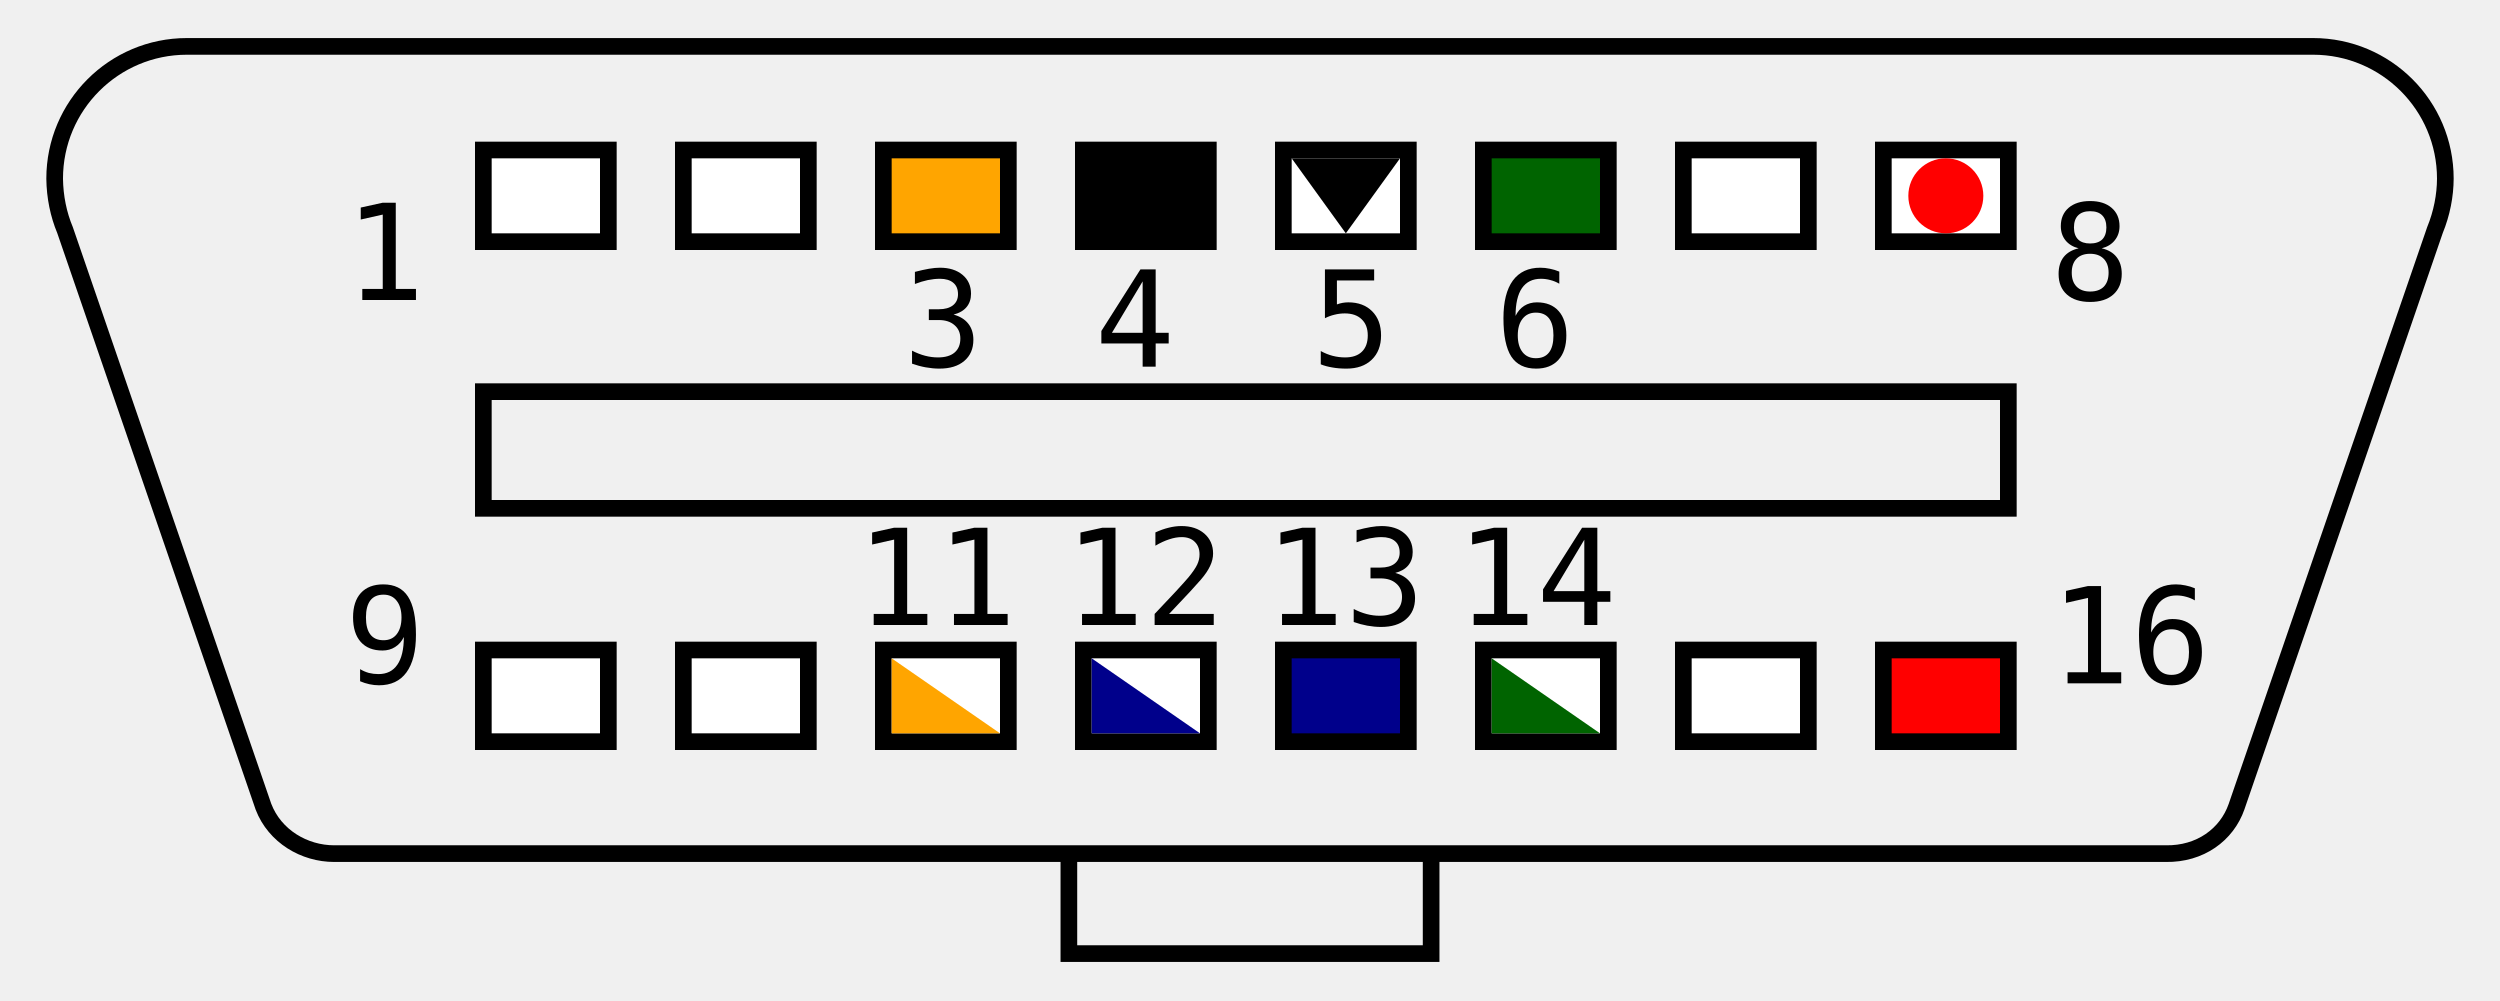
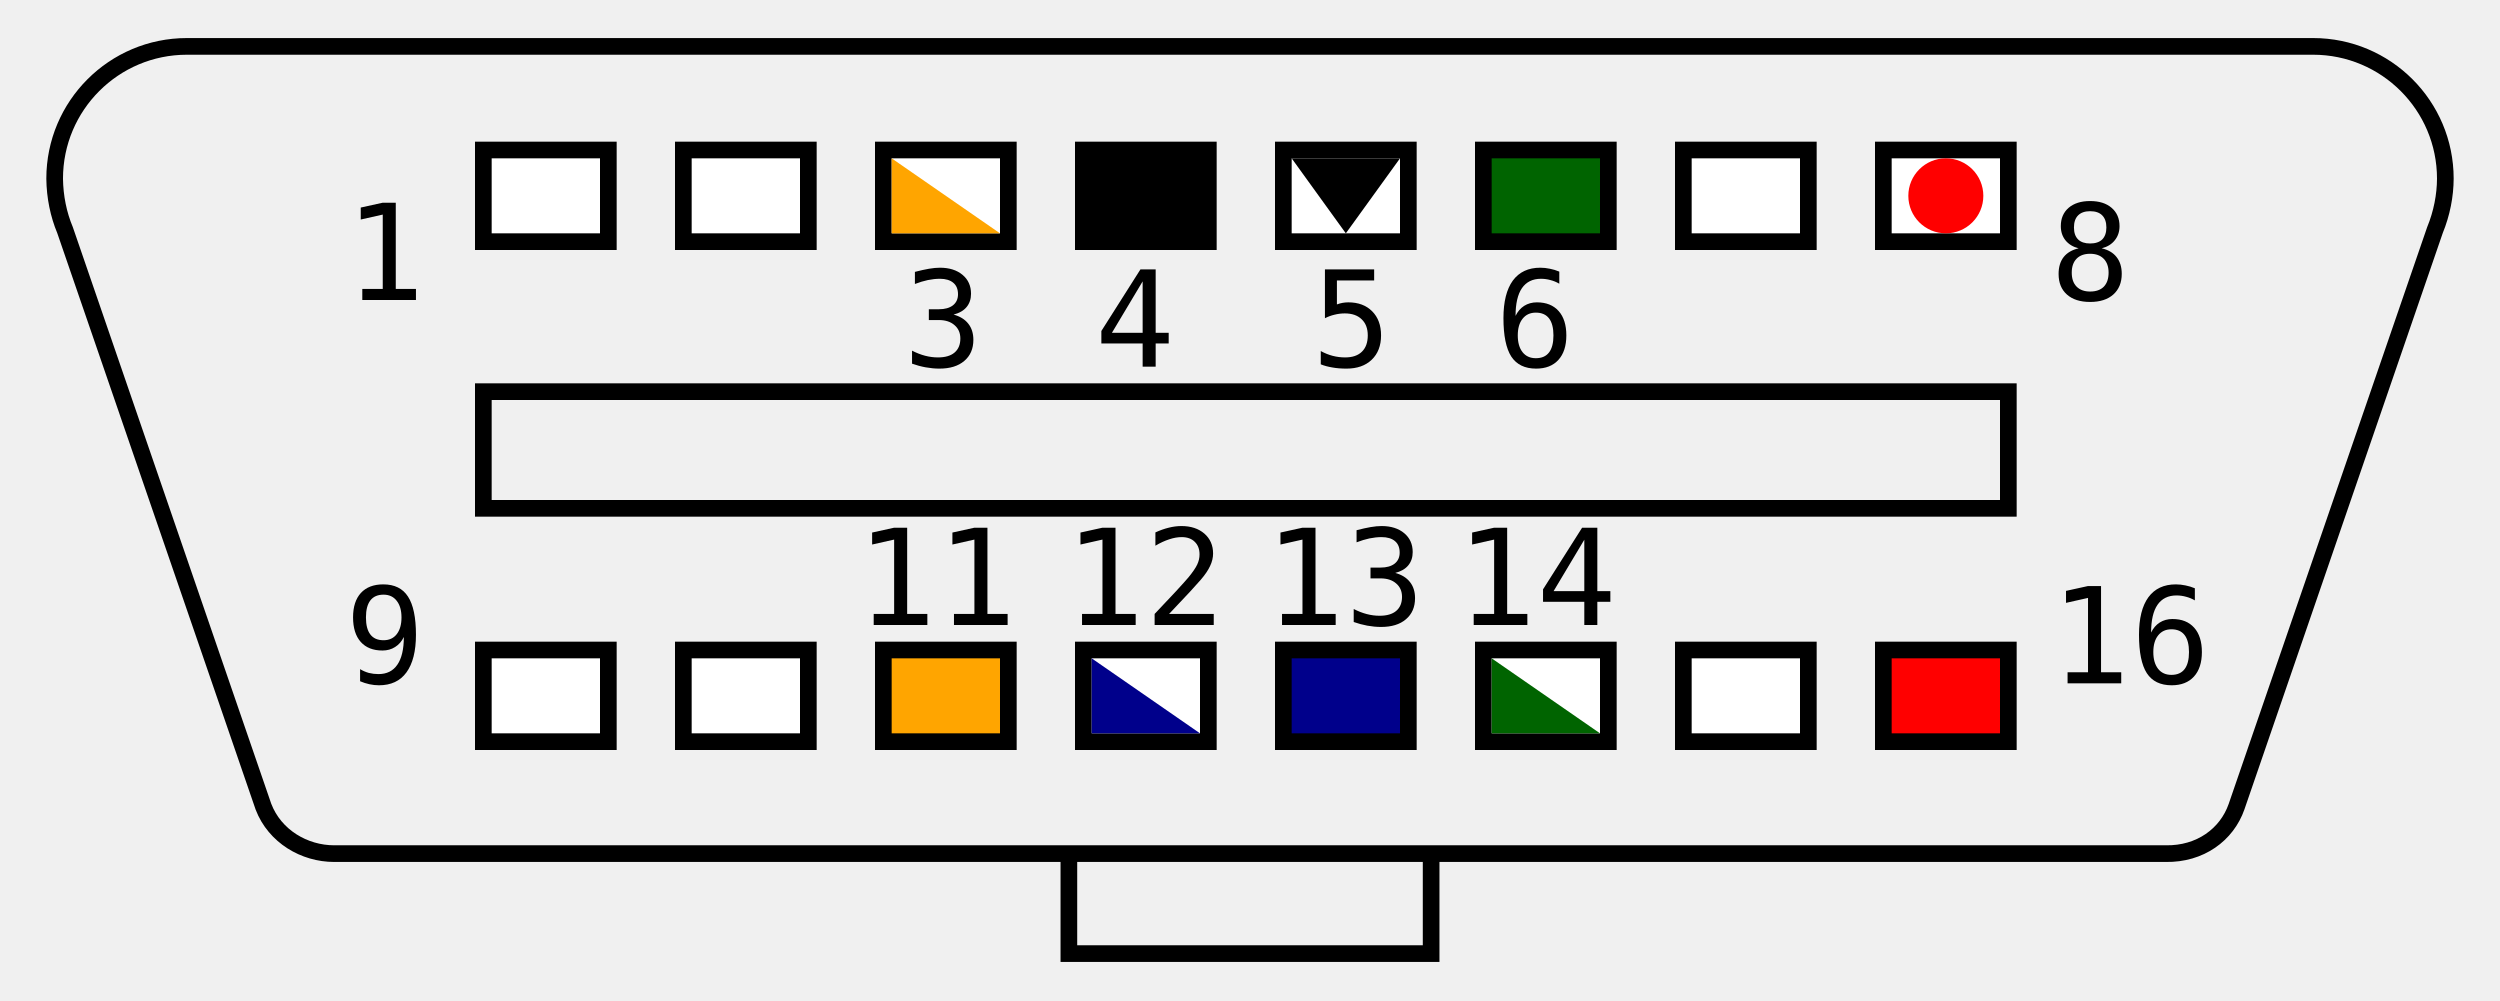
<svg xmlns="http://www.w3.org/2000/svg" xmlns:xlink="http://www.w3.org/1999/xlink" id="nissan-leaf-dlc-pin-assignment" height="120" width="300" version="1.1">
  <defs id="defs">
    <rect id="pin-outline" height="11" width="15" />
  </defs>
  <style>
        rect {
            stroke-width: 2;
            stroke: #000;
        }
        text {
            fill: #000;
            font-family: monospace;
            font-size: 16px;
            stroke: none;
            text-align: end;
            text-anchor: end;
        }
    </style>
  <path id="dlc-outline" d="m 292.193,27.616 c 0.829,-2.022 1.239,-4.159 1.247,-6.178 0,-8.765 -7.106,-15.871 -15.871,-15.871 l -255.139,0 c -8.765,0 -15.871,7.106 -15.871,15.871 0.025,2.185 0.463,4.304 1.247,6.178 L 31.616,96.81 c 1.365,3.555 4.913,5.627 8.485,5.625 l 219.797,0 c 4.118,0.071 7.313,-2.274 8.485,-5.625 z" style="fill:none;stroke:#000;stroke-width:2" />
  <path id="key-outline" d="m 128.265,102.435 0,11.997 43.47,0 0,-11.997" style="fill:none;stroke:#000;stroke-width:2" />
  <rect id="centre-outline" height="14" width="183" x="58" y="47" style="fill:none" />
  <use id="pin-1-outline" x="58" y="18" style="fill:#fff" xlink:href="#pin-outline">
        </use>
  <use id="pin-2-outline" x="82" y="18" style="fill:#fff" xlink:href="#pin-outline">
        </use>
-   <use id="pin-3-outline" x="106" y="18" style="fill:#ffa500" xlink:href="#pin-outline">
+   <use id="pin-3-outline" x="106" y="18" style="fill:#fff" xlink:href="#pin-outline">
        </use>
+   <path id="pin-3-symbol-can-low" style="fill:#ffa500" d="m 107,28 h 13 l -13,-9 z" aria-hidden="true" />
  <use id="pin-4-outline" x="130" y="18" style="fill:#000" xlink:href="#pin-outline">
        </use>
  <use id="pin-5-outline" x="154" y="18" style="fill:#fff" xlink:href="#pin-outline">
        </use>
  <path id="pin-5-symbol-signal-ground" d="M 155,19 h 13 l -6.5,9 Z" style="fill:#000" aria-hidden="true" />
  <use id="pin-6-outline" x="178" y="18" style="fill:#006400" xlink:href="#pin-outline">
        </use>
  <use id="pin-7-outline" x="202" y="18" style="fill:#fff" xlink:href="#pin-outline">
        </use>
  <use id="pin-8-outline" x="226" y="18" style="fill:#fff" xlink:href="#pin-outline">
        </use>
  <circle cx="233.5" cy="23.5" r="4.5" style="fill:#f00" aria-hidden="true" />
  <use id="pin-9-outline" x="58" y="78" style="fill:#fff" xlink:href="#pin-outline">
        </use>
  <use id="pin-10-outline" x="82" y="78" style="fill:#fff" xlink:href="#pin-outline">
        </use>
-   <use id="pin-11-outline" x="106" y="78" style="fill:#fff" xlink:href="#pin-outline">
+   <use id="pin-11-outline" x="106" y="78" style="fill:#ffa500" xlink:href="#pin-outline">
        </use>
-   <path id="pin-11-symbol-can-low" style="fill:#ffa500" d="m 107,88 h 13 l -13,-9 z" aria-hidden="true" />
  <use id="pin-12-outline" x="130" y="78" style="fill:#fff" xlink:href="#pin-outline">
        </use>
  <path id="pin-12-symbol-can-low" style="fill:#00008b" d="m 131,88 h 13 l -13,-9 z" aria-hidden="true" />
  <use id="pin-13-outline" x="154" y="78" style="fill:#00008b" xlink:href="#pin-outline">
        </use>
  <use id="pin-14-outline" x="178" y="78" style="fill:#fff" xlink:href="#pin-outline">
        </use>
  <path id="pin-14-symbol-can-low" style="fill:#006400" d="m 179,88 h 13 l -13,-9 z" aria-hidden="true" />
  <use id="pin-15-outline" x="202" y="78" style="fill:#fff" xlink:href="#pin-outline">
        </use>
  <use id="pin-16-outline" x="226" y="78" style="fill:#f00" xlink:href="#pin-outline">
        </use>
  <text id="pin-1-index" y="36" x="51" aria-hidden="true">1</text>
  <text id="pin-3-index" x="118" y="44" aria-hidden="true">3</text>
  <text id="pin-4-index" x="141" y="44" aria-hidden="true">4</text>
  <text id="pin-5-index" x="167" y="44" aria-hidden="true">5</text>
  <text id="pin-6-index" x="189" y="44" aria-hidden="true">6</text>
  <text id="pin-8-index" x="246" y="36" style="text-align:start;text-anchor:start" aria-hidden="true">8</text>
  <text id="pin-9-index" x="51" y="82" aria-hidden="true">9</text>
  <text id="pin-11-index" x="122" y="75" aria-hidden="true">11</text>
  <text id="pin-12-index" x="147" y="75" aria-hidden="true">12</text>
  <text id="pin-13-index" x="171" y="75" aria-hidden="true">13</text>
  <text id="pin-14-index" x="194" y="75" aria-hidden="true">14</text>
  <text id="pin-16-index" x="246" y="82" style="text-align:start;text-anchor:start" aria-hidden="true">16</text>
</svg>
